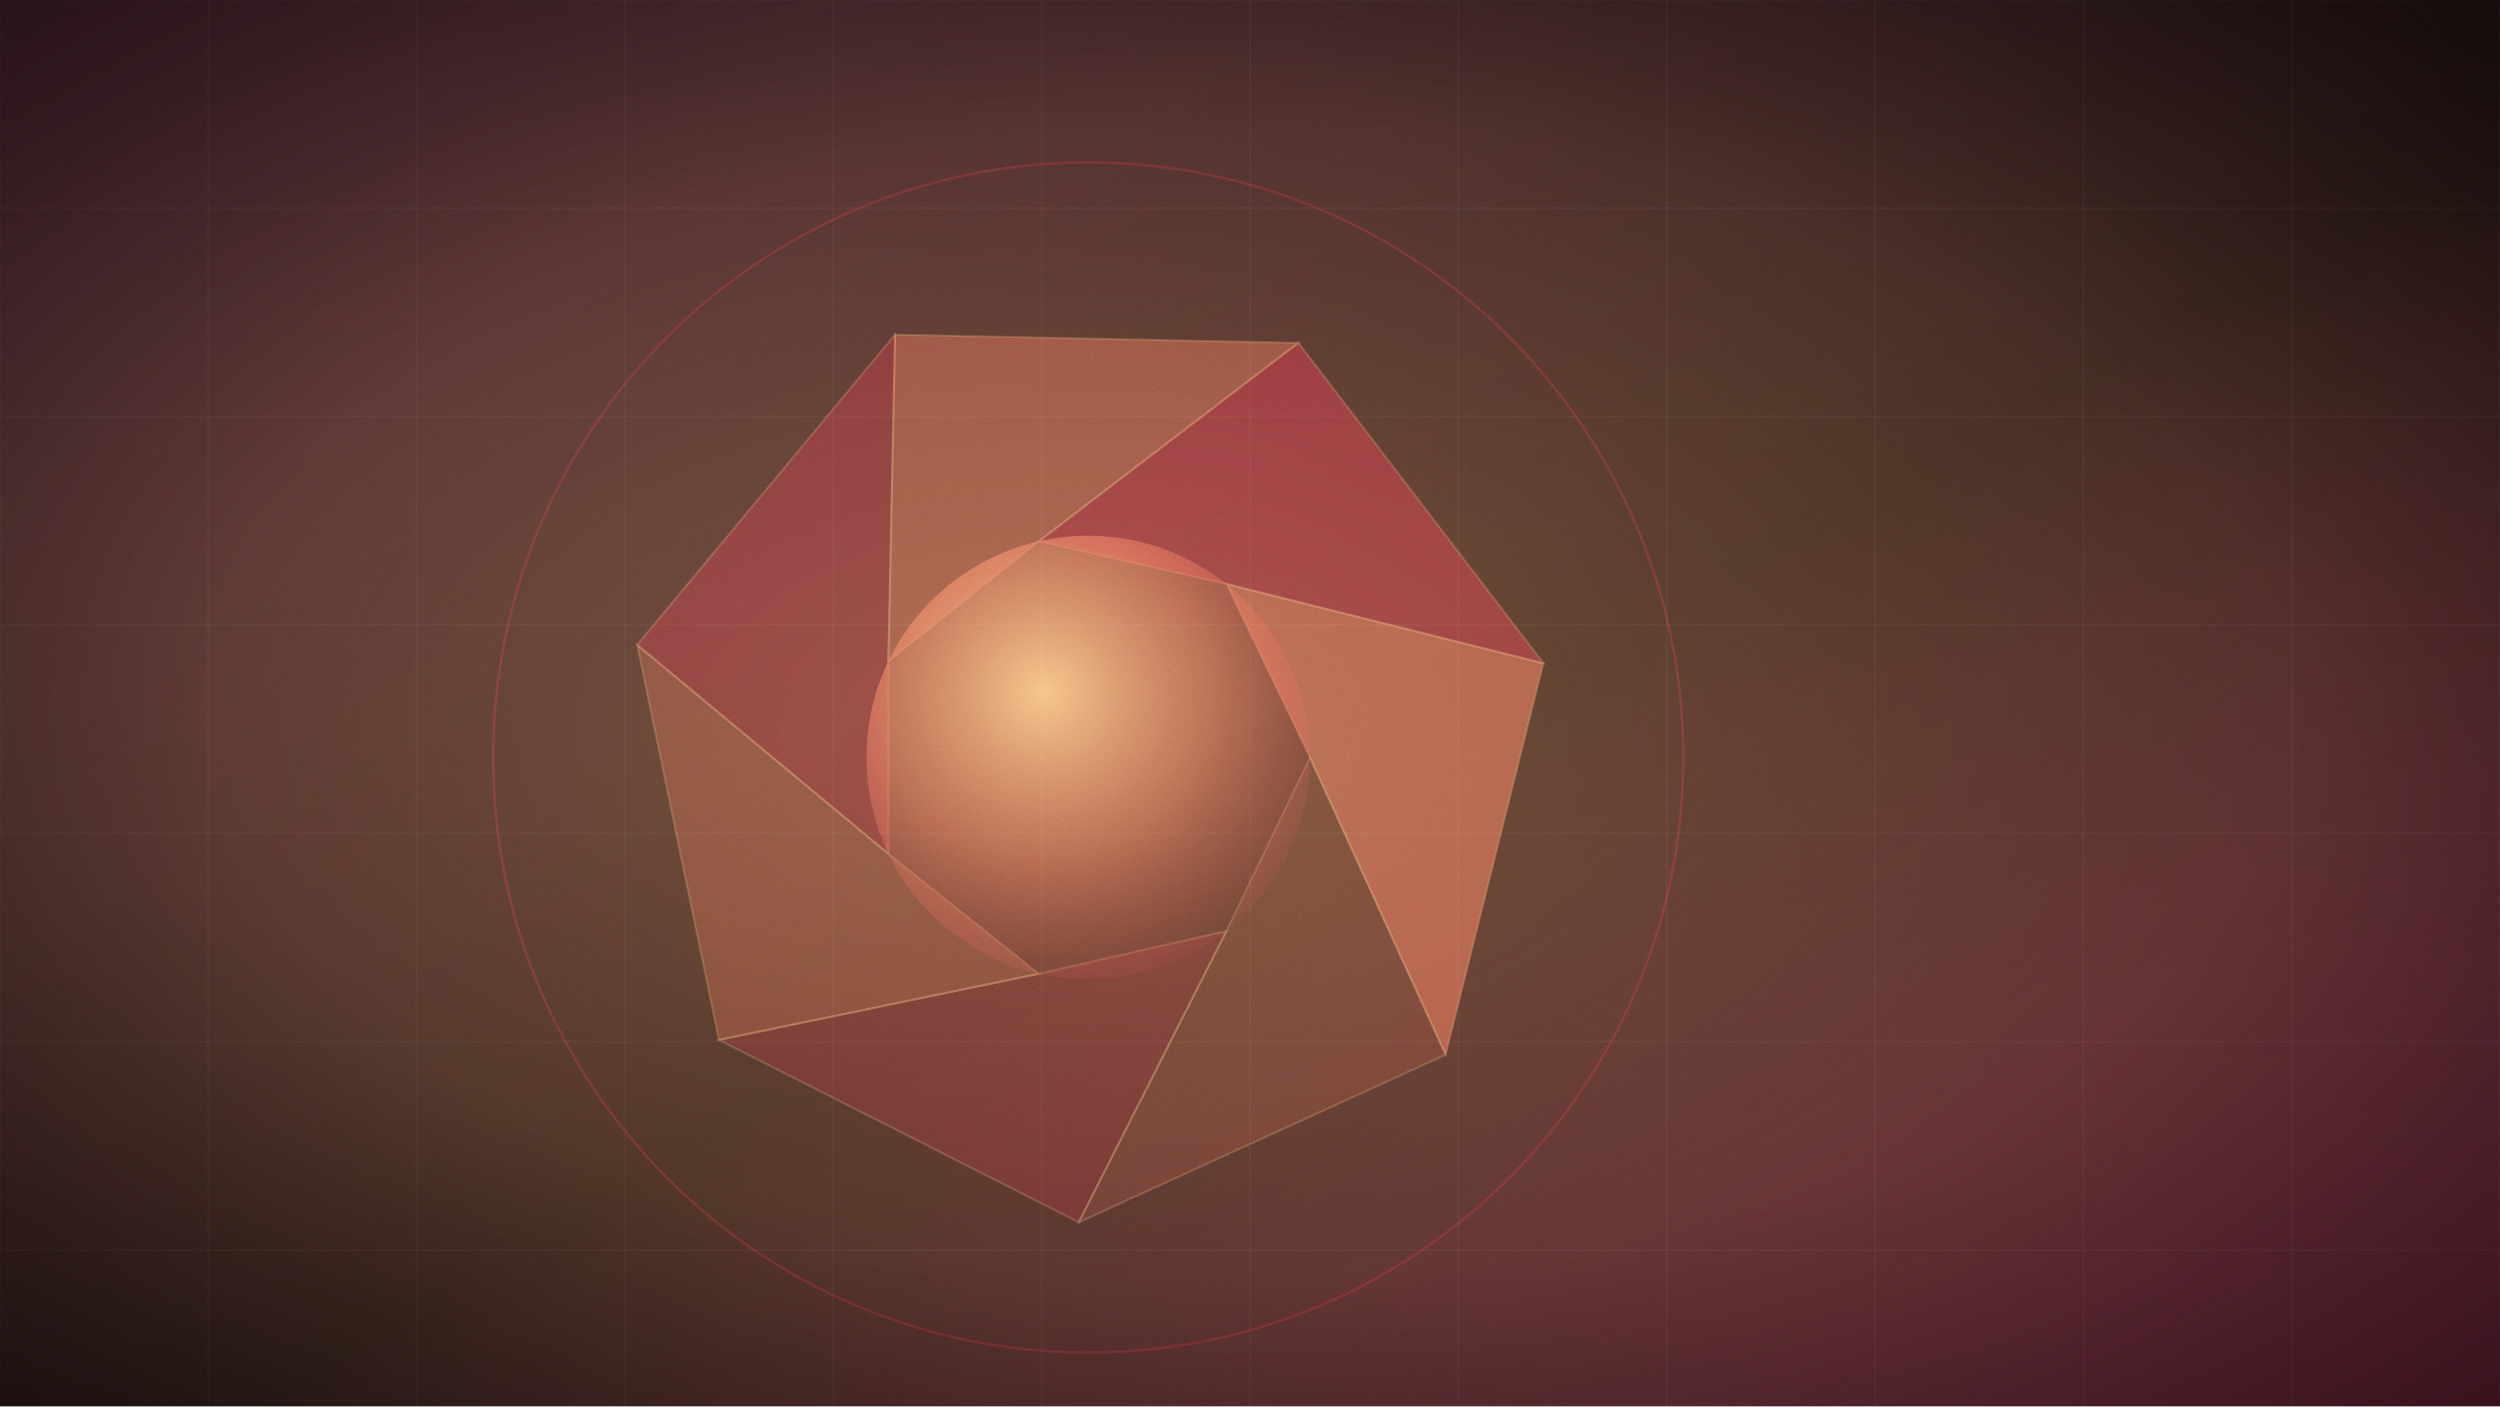
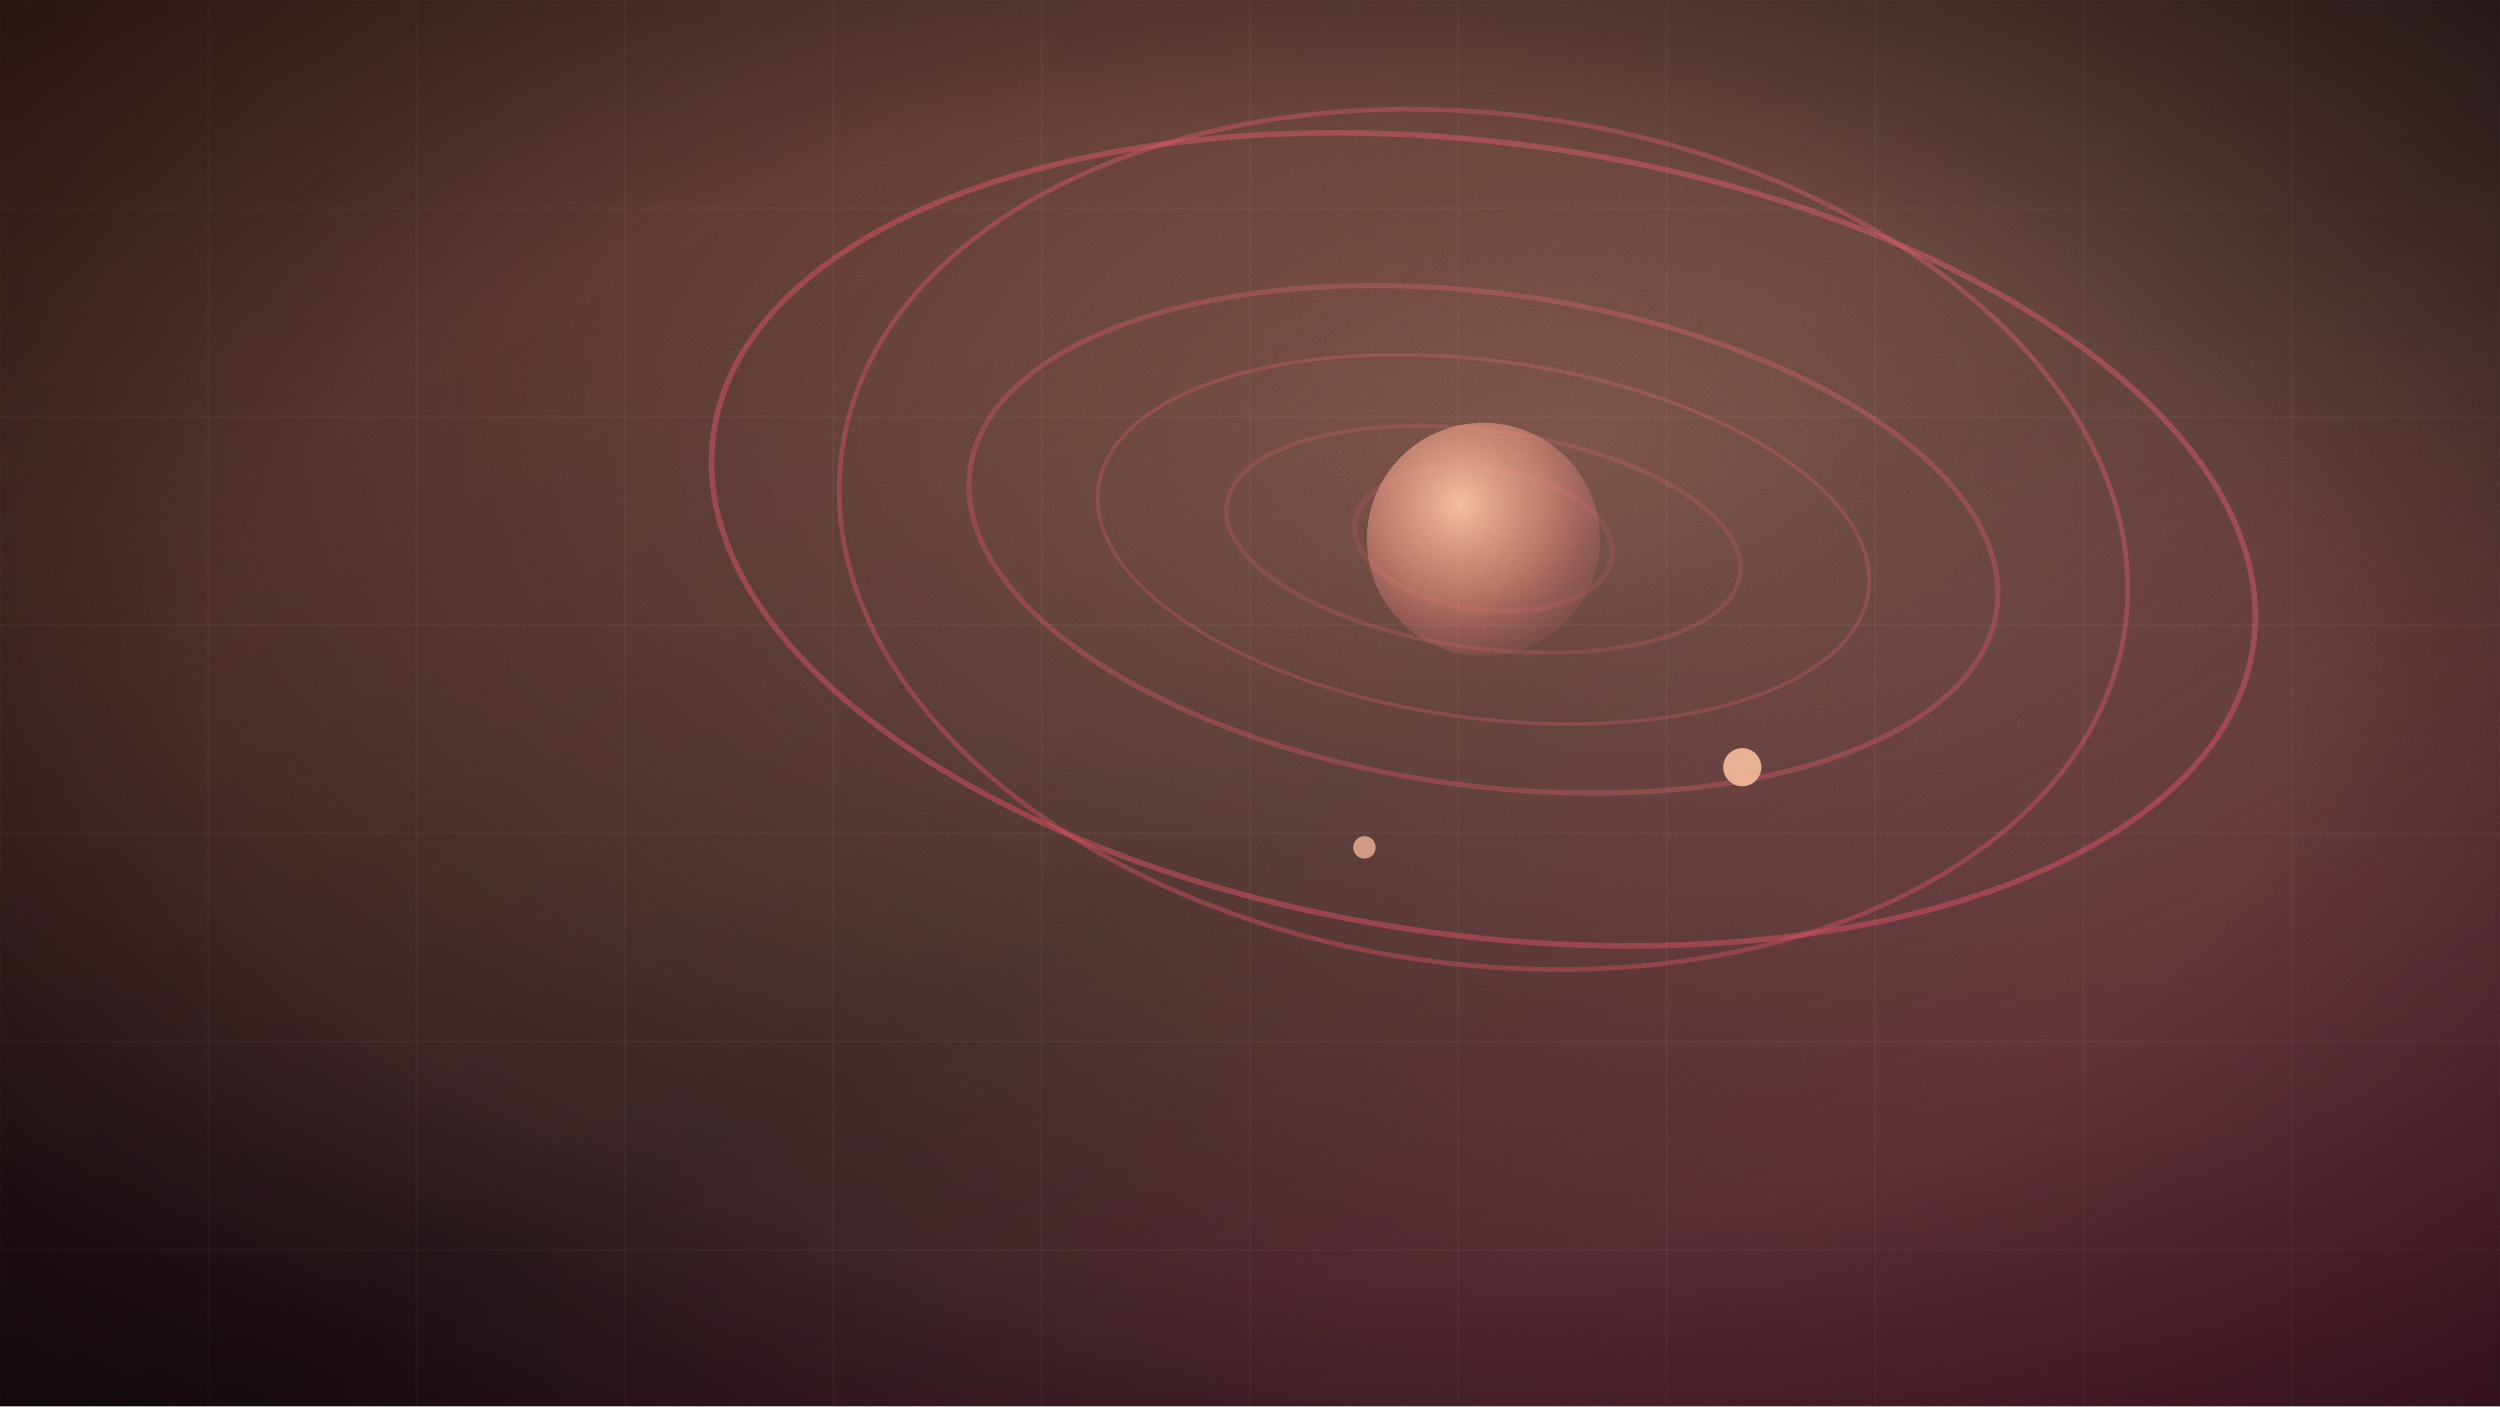
<svg xmlns="http://www.w3.org/2000/svg" viewBox="0 0 1200 675" width="1200" height="675" role="img" aria-label="Abstract cover illustration">
  <defs>
    <linearGradient id="bg" x1="0" y1="0" x2="1" y2="1">
-       <stop offset="0" stop-color="#381426" />
-       <stop offset="0.55" stop-color="#1c0d0f" />
-       <stop offset="1" stop-color="#621931" />
+       <stop offset="0" stop-color="#3c1c1a" />
+       <stop offset="0.55" stop-color="#201116" />
+       <stop offset="1" stop-color="#581d2f" />
    </linearGradient>
    <radialGradient id="core" cx="0.4" cy="0.35" r="0.75">
-       <stop offset="0" stop-color="#f9b876" stop-opacity="0.95" />
-       <stop offset="0.5" stop-color="#f5634c" stop-opacity="0.55" />
-       <stop offset="1" stop-color="#d31238" stop-opacity="0" />
+       <stop offset="0" stop-color="#f8af8c" stop-opacity="0.95" />
+       <stop offset="0.5" stop-color="#e97861" stop-opacity="0.55" />
+       <stop offset="1" stop-color="#dd3053" stop-opacity="0" />
    </radialGradient>
-     <radialGradient id="halo" cx="0.43" cy="0.52" r="0.85">
-       <stop offset="0" stop-color="#f9b876" stop-opacity="0.4" />
-       <stop offset="1" stop-color="#f9b876" stop-opacity="0" />
+     <radialGradient id="halo" cx="0.63" cy="0.31" r="0.85">
+       <stop offset="0" stop-color="#f8af8c" stop-opacity="0.4" />
+       <stop offset="1" stop-color="#f8af8c" stop-opacity="0" />
    </radialGradient>
    <radialGradient id="vig" cx="0.5" cy="0.5" r="0.75">
      <stop offset="0.55" stop-color="#000000" stop-opacity="0" />
      <stop offset="1" stop-color="#000000" stop-opacity="0.55" />
    </radialGradient>
    <filter id="grain" x="0" y="0" width="100%" height="100%">
      <feTurbulence type="fractalNoise" baseFrequency="0.85" numOctaves="3" stitchTiles="stitch" result="t" />
      <feColorMatrix type="saturate" values="0" in="t" result="g" />
    </filter>
    <clipPath id="frame">
      <rect x="0" y="0" width="1200" height="675" />
    </clipPath>
  </defs>
  <rect width="1200" height="675" fill="url(#bg)" />
  <g clip-path="url(#frame)">
-     <g>
-       <polygon points="628.81,363.6 693.92,506.24 517.8,586.68 588.72,446.84" fill="#f5634c" fill-opacity="0.16" stroke="#f9b876" stroke-opacity="0.22" stroke-width="1" />
-       <polygon points="588.72,446.84 517.8,586.68 345.09,499.14 498.65,467.4" fill="#d31238" fill-opacity="0.23" stroke="#f9b876" stroke-opacity="0.22" stroke-width="1" />
-       <polygon points="498.65,467.4 345.09,499.14 305.86,309.53 426.42,409.79" fill="#f5634c" fill-opacity="0.29" stroke="#f9b876" stroke-opacity="0.22" stroke-width="1" />
-       <polygon points="426.42,409.79 305.86,309.53 429.64,160.63 426.42,317.4" fill="#d31238" fill-opacity="0.36" stroke="#f9b876" stroke-opacity="0.22" stroke-width="1" />
-       <polygon points="426.42,317.4 429.64,160.63 623.23,164.58 498.65,259.8" fill="#f5634c" fill-opacity="0.42" stroke="#f9b876" stroke-opacity="0.22" stroke-width="1" />
-       <polygon points="498.65,259.8 623.23,164.58 740.84,318.39 588.72,280.36" fill="#d31238" fill-opacity="0.49" stroke="#f9b876" stroke-opacity="0.22" stroke-width="1" />
-       <polygon points="588.72,280.36 740.84,318.39 693.92,506.24 628.81,363.6" fill="#f5634c" fill-opacity="0.55" stroke="#f9b876" stroke-opacity="0.22" stroke-width="1" />
-       <circle cx="522.34" cy="363.6" r="106.47" fill="url(#core)" />
-       <circle cx="522.34" cy="363.6" r="285.61" fill="none" stroke="#d31238" stroke-opacity="0.3" stroke-width="1.2" />
+     <g transform="rotate(7.74 712.06 258.9)">
+       <ellipse cx="712.06" cy="258.9" rx="373.04" ry="190.24" fill="none" stroke="#dd3053" stroke-opacity="0.44" stroke-width="2.71" />
+       <ellipse cx="712.06" cy="258.9" rx="310.87" ry="203.99" fill="none" stroke="#dd3053" stroke-opacity="0.38" stroke-width="2.26" />
+       <ellipse cx="712.06" cy="258.9" rx="248.69" ry="118.16" fill="none" stroke="#dd3053" stroke-opacity="0.33" stroke-width="2.47" />
+       <ellipse cx="712.06" cy="258.9" rx="186.52" ry="85.77" fill="none" stroke="#dd3053" stroke-opacity="0.27" stroke-width="1.7" />
+       <ellipse cx="712.06" cy="258.9" rx="124.35" ry="52.27" fill="none" stroke="#dd3053" stroke-opacity="0.21" stroke-width="2.06" />
+       <ellipse cx="712.06" cy="258.9" rx="62.17" ry="33.86" fill="none" stroke="#dd3053" stroke-opacity="0.16" stroke-width="2.8" />
    </g>
+     <circle cx="712.06" cy="258.9" r="55.96" fill="url(#core)" />
+     <circle cx="654.93" cy="406.75" r="5.4" fill="#f8af8c" fill-opacity="0.72" />
+     <circle cx="836.3" cy="368.26" r="9.16" fill="#f8af8c" fill-opacity="0.86" />
  </g>
  <rect width="1200" height="675" fill="url(#halo)" style="mix-blend-mode:screen" />
  <g clip-path="url(#frame)">
    <line x1="0" y1="0" x2="0" y2="675" stroke="#ffffff" stroke-opacity="0.035" stroke-width="1" />
    <line x1="100" y1="0" x2="100" y2="675" stroke="#ffffff" stroke-opacity="0.035" stroke-width="1" />
    <line x1="200" y1="0" x2="200" y2="675" stroke="#ffffff" stroke-opacity="0.035" stroke-width="1" />
    <line x1="300" y1="0" x2="300" y2="675" stroke="#ffffff" stroke-opacity="0.035" stroke-width="1" />
    <line x1="400" y1="0" x2="400" y2="675" stroke="#ffffff" stroke-opacity="0.035" stroke-width="1" />
    <line x1="500" y1="0" x2="500" y2="675" stroke="#ffffff" stroke-opacity="0.035" stroke-width="1" />
    <line x1="600" y1="0" x2="600" y2="675" stroke="#ffffff" stroke-opacity="0.035" stroke-width="1" />
    <line x1="700" y1="0" x2="700" y2="675" stroke="#ffffff" stroke-opacity="0.035" stroke-width="1" />
    <line x1="800" y1="0" x2="800" y2="675" stroke="#ffffff" stroke-opacity="0.035" stroke-width="1" />
    <line x1="900" y1="0" x2="900" y2="675" stroke="#ffffff" stroke-opacity="0.035" stroke-width="1" />
    <line x1="1000" y1="0" x2="1000" y2="675" stroke="#ffffff" stroke-opacity="0.035" stroke-width="1" />
    <line x1="1100" y1="0" x2="1100" y2="675" stroke="#ffffff" stroke-opacity="0.035" stroke-width="1" />
    <line x1="1200" y1="0" x2="1200" y2="675" stroke="#ffffff" stroke-opacity="0.035" stroke-width="1" />
    <line x1="0" y1="0" x2="1200" y2="0" stroke="#ffffff" stroke-opacity="0.035" stroke-width="1" />
    <line x1="0" y1="100" x2="1200" y2="100" stroke="#ffffff" stroke-opacity="0.035" stroke-width="1" />
    <line x1="0" y1="200" x2="1200" y2="200" stroke="#ffffff" stroke-opacity="0.035" stroke-width="1" />
    <line x1="0" y1="300" x2="1200" y2="300" stroke="#ffffff" stroke-opacity="0.035" stroke-width="1" />
    <line x1="0" y1="400" x2="1200" y2="400" stroke="#ffffff" stroke-opacity="0.035" stroke-width="1" />
    <line x1="0" y1="500" x2="1200" y2="500" stroke="#ffffff" stroke-opacity="0.035" stroke-width="1" />
    <line x1="0" y1="600" x2="1200" y2="600" stroke="#ffffff" stroke-opacity="0.035" stroke-width="1" />
  </g>
  <rect width="1200" height="675" fill="url(#vig)" />
  <rect width="1200" height="675" filter="url(#grain)" opacity="0.14" style="mix-blend-mode:overlay" />
</svg>
